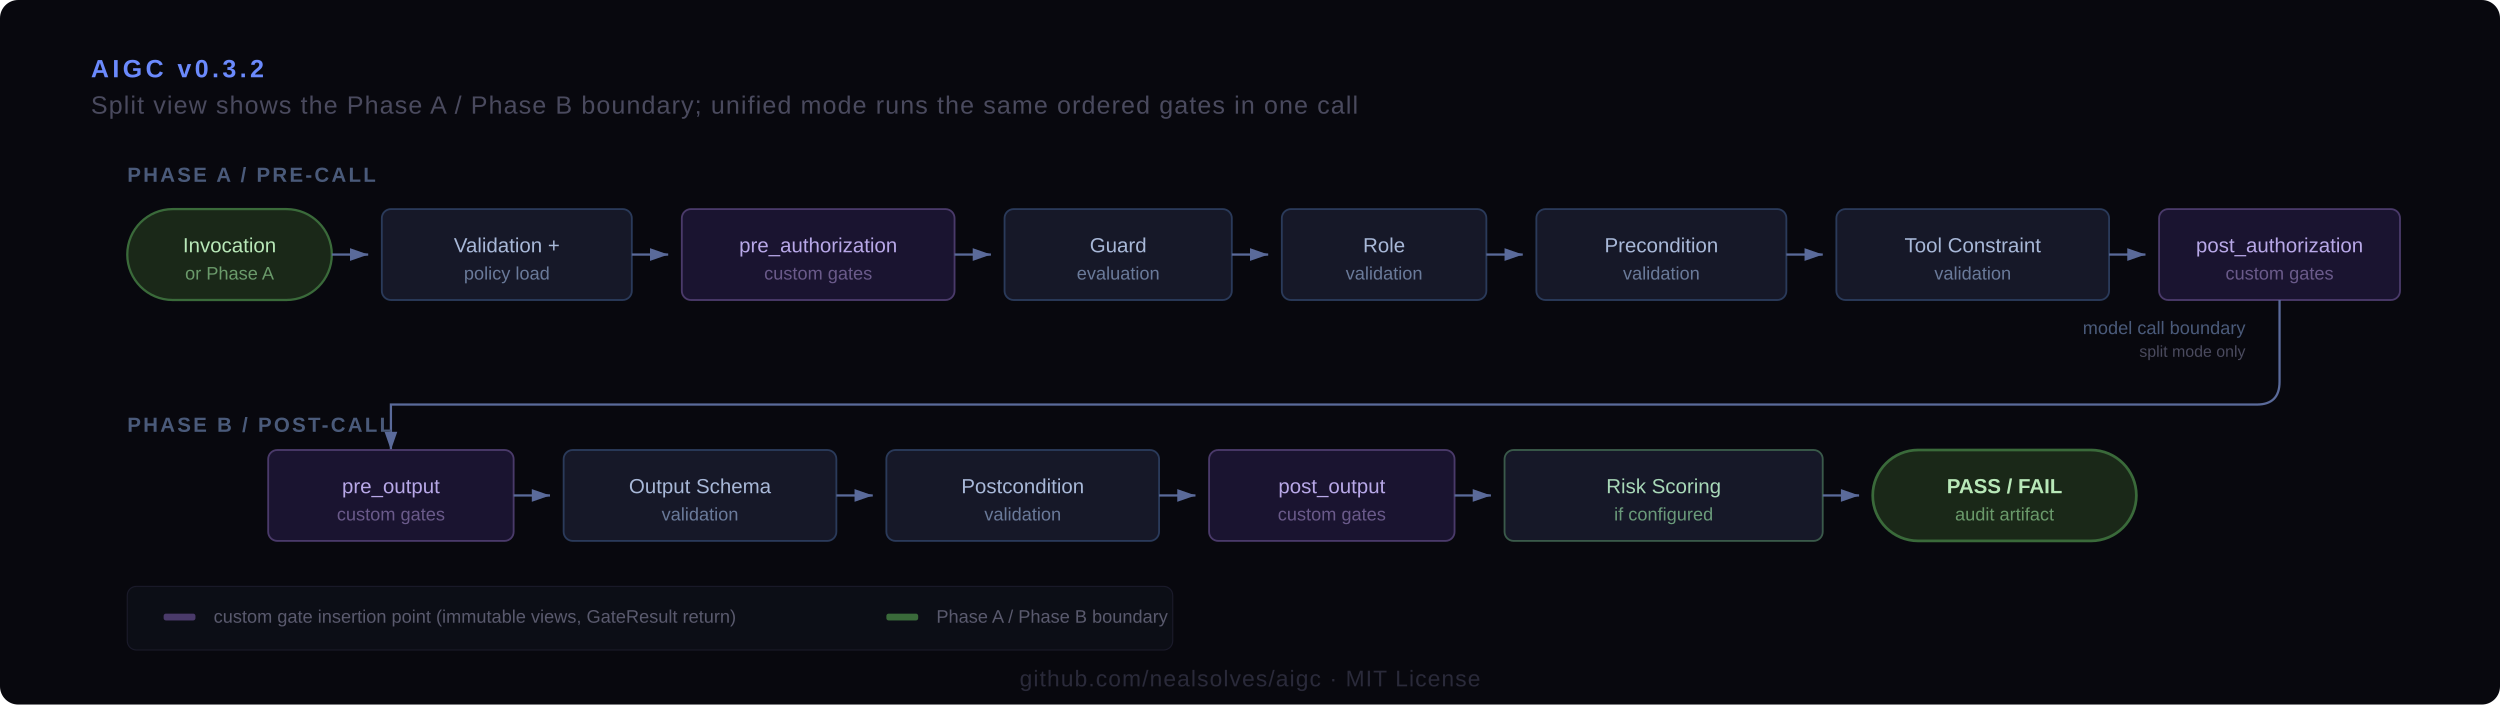
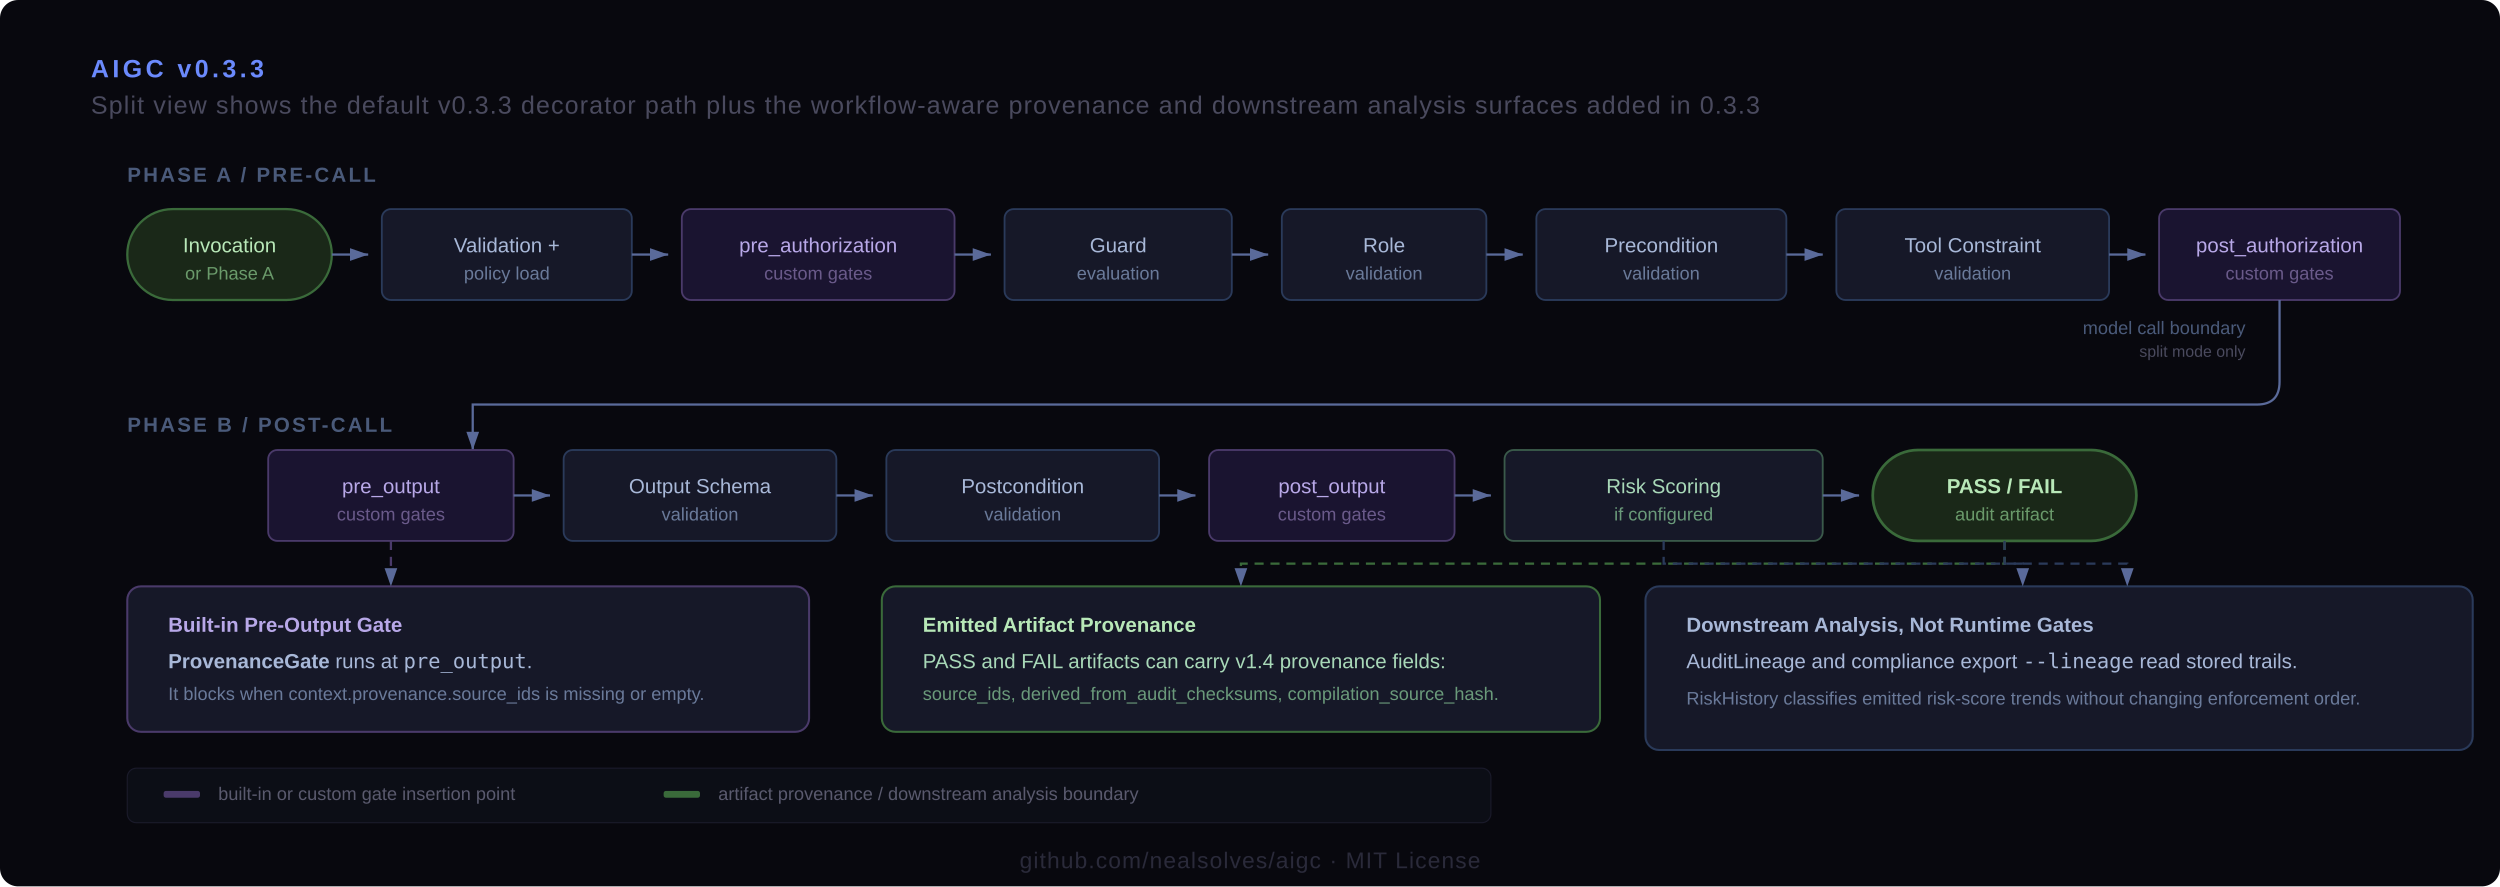
- <svg xmlns="http://www.w3.org/2000/svg" viewBox="0 0 1100 310" font-family="'IBM Plex Sans', Arial, sans-serif">
+ <svg xmlns="http://www.w3.org/2000/svg" viewBox="0 0 1100 390" font-family="'IBM Plex Sans', Arial, sans-serif">
  <defs>
    <marker id="arr" viewBox="0 0 10 7" refX="10" refY="3.5" markerWidth="8" markerHeight="6" orient="auto-start-reverse">
      <path d="M 0 0 L 10 3.5 L 0 7 z" fill="#5a6a9a" />
    </marker>
  </defs>
-   <rect width="1100" height="310" fill="#08080e" rx="8" />
-   <text x="40" y="34" fill="#6b8afd" font-size="11" font-weight="700" letter-spacing="1.5">AIGC v0.3.2</text>
-   <text x="40" y="50" fill="#4a4a5e" font-size="11" letter-spacing="0.5">Split view shows the Phase A / Phase B boundary; unified mode runs the same ordered gates in one call</text>
+   <rect width="1100" height="390" fill="#08080e" rx="8" />
+   <text x="40" y="34" fill="#6b8afd" font-size="11" font-weight="700" letter-spacing="1.5">AIGC v0.3.3</text>
+   <text x="40" y="50" fill="#4a4a5e" font-size="11" letter-spacing="0.5">Split view shows the default v0.3.3 decorator path plus the workflow-aware provenance and downstream analysis surfaces added in 0.3.3</text>
  <text x="56" y="80" fill="#4a5a7a" font-size="9" font-weight="600" letter-spacing="1">PHASE A / PRE-CALL</text>
  <rect x="56" y="92" width="90" height="40" rx="20" fill="#1a2818" stroke="#3a6a3a" stroke-width="1" />
  <text x="101" y="111" fill="#b8e8b8" font-size="9" text-anchor="middle" font-weight="500">Invocation</text>
  <text x="101" y="123" fill="#6a9a6a" font-size="8" text-anchor="middle">or Phase A</text>
  <line x1="146" y1="112" x2="162" y2="112" stroke="#5a6a9a" stroke-width="1" marker-end="url(#arr)" />
  <rect x="168" y="92" width="110" height="40" rx="4" fill="#161828" stroke="#2a3a5a" stroke-width="0.8" />
  <text x="223" y="111" fill="#a8b8d8" font-size="9" text-anchor="middle" font-weight="500">Validation +</text>
  <text x="223" y="123" fill="#6a7a9a" font-size="8" text-anchor="middle">policy load</text>
  <line x1="278" y1="112" x2="294" y2="112" stroke="#5a6a9a" stroke-width="1" marker-end="url(#arr)" />
  <rect x="300" y="92" width="120" height="40" rx="4" fill="#1a1430" stroke="#4a3a6a" stroke-width="0.8" />
  <text x="360" y="111" fill="#b8a8e8" font-size="9" text-anchor="middle" font-weight="500">pre_authorization</text>
  <text x="360" y="123" fill="#6a5a8a" font-size="8" text-anchor="middle">custom gates</text>
  <line x1="420" y1="112" x2="436" y2="112" stroke="#5a6a9a" stroke-width="1" marker-end="url(#arr)" />
  <rect x="442" y="92" width="100" height="40" rx="4" fill="#161828" stroke="#2a3a5a" stroke-width="0.8" />
  <text x="492" y="111" fill="#a8b8d8" font-size="9" text-anchor="middle" font-weight="500">Guard</text>
  <text x="492" y="123" fill="#6a7a9a" font-size="8" text-anchor="middle">evaluation</text>
  <line x1="542" y1="112" x2="558" y2="112" stroke="#5a6a9a" stroke-width="1" marker-end="url(#arr)" />
  <rect x="564" y="92" width="90" height="40" rx="4" fill="#161828" stroke="#2a3a5a" stroke-width="0.8" />
  <text x="609" y="111" fill="#a8b8d8" font-size="9" text-anchor="middle" font-weight="500">Role</text>
  <text x="609" y="123" fill="#6a7a9a" font-size="8" text-anchor="middle">validation</text>
  <line x1="654" y1="112" x2="670" y2="112" stroke="#5a6a9a" stroke-width="1" marker-end="url(#arr)" />
  <rect x="676" y="92" width="110" height="40" rx="4" fill="#161828" stroke="#2a3a5a" stroke-width="0.8" />
  <text x="731" y="111" fill="#a8b8d8" font-size="9" text-anchor="middle" font-weight="500">Precondition</text>
  <text x="731" y="123" fill="#6a7a9a" font-size="8" text-anchor="middle">validation</text>
  <line x1="786" y1="112" x2="802" y2="112" stroke="#5a6a9a" stroke-width="1" marker-end="url(#arr)" />
  <rect x="808" y="92" width="120" height="40" rx="4" fill="#161828" stroke="#2a3a5a" stroke-width="0.8" />
  <text x="868" y="111" fill="#a8b8d8" font-size="9" text-anchor="middle" font-weight="500">Tool Constraint</text>
  <text x="868" y="123" fill="#6a7a9a" font-size="8" text-anchor="middle">validation</text>
  <line x1="928" y1="112" x2="944" y2="112" stroke="#5a6a9a" stroke-width="1" marker-end="url(#arr)" />
  <rect x="950" y="92" width="106" height="40" rx="4" fill="#1a1430" stroke="#4a3a6a" stroke-width="0.8" />
  <text x="1003" y="111" fill="#b8a8e8" font-size="9" text-anchor="middle" font-weight="500">post_authorization</text>
  <text x="1003" y="123" fill="#6a5a8a" font-size="8" text-anchor="middle">custom gates</text>
-   <path d="M 1003 132 L 1003 168 Q 1003 178 993 178 L 172 178 L 172 198" fill="none" stroke="#5a6a9a" stroke-width="1" marker-end="url(#arr)" />
+   <path d="M 1003 132 L 1003 168 Q 1003 178 993 178 L 208 178 L 208 198" fill="none" stroke="#5a6a9a" stroke-width="1" marker-end="url(#arr)" />
  <text x="56" y="190" fill="#4a5a7a" font-size="9" font-weight="600" letter-spacing="1">PHASE B / POST-CALL</text>
  <text x="988" y="147" fill="#4a5a7a" font-size="8" text-anchor="end">model call boundary</text>
  <text x="988" y="157" fill="#4a4a5e" font-size="7" text-anchor="end">split mode only</text>
  <rect x="118" y="198" width="108" height="40" rx="4" fill="#1a1430" stroke="#4a3a6a" stroke-width="0.8" />
  <text x="172" y="217" fill="#b8a8e8" font-size="9" text-anchor="middle" font-weight="500">pre_output</text>
  <text x="172" y="229" fill="#6a5a8a" font-size="8" text-anchor="middle">custom gates</text>
  <line x1="226" y1="218" x2="242" y2="218" stroke="#5a6a9a" stroke-width="1" marker-end="url(#arr)" />
  <rect x="248" y="198" width="120" height="40" rx="4" fill="#161828" stroke="#2a3a5a" stroke-width="0.8" />
  <text x="308" y="217" fill="#a8b8d8" font-size="9" text-anchor="middle" font-weight="500">Output Schema</text>
  <text x="308" y="229" fill="#6a7a9a" font-size="8" text-anchor="middle">validation</text>
  <line x1="368" y1="218" x2="384" y2="218" stroke="#5a6a9a" stroke-width="1" marker-end="url(#arr)" />
  <rect x="390" y="198" width="120" height="40" rx="4" fill="#161828" stroke="#2a3a5a" stroke-width="0.8" />
  <text x="450" y="217" fill="#a8b8d8" font-size="9" text-anchor="middle" font-weight="500">Postcondition</text>
  <text x="450" y="229" fill="#6a7a9a" font-size="8" text-anchor="middle">validation</text>
  <line x1="510" y1="218" x2="526" y2="218" stroke="#5a6a9a" stroke-width="1" marker-end="url(#arr)" />
  <rect x="532" y="198" width="108" height="40" rx="4" fill="#1a1430" stroke="#4a3a6a" stroke-width="0.8" />
  <text x="586" y="217" fill="#b8a8e8" font-size="9" text-anchor="middle" font-weight="500">post_output</text>
  <text x="586" y="229" fill="#6a5a8a" font-size="8" text-anchor="middle">custom gates</text>
  <line x1="640" y1="218" x2="656" y2="218" stroke="#5a6a9a" stroke-width="1" marker-end="url(#arr)" />
  <rect x="662" y="198" width="140" height="40" rx="4" fill="#161828" stroke="#3a5a4a" stroke-width="0.8" />
  <text x="732" y="217" fill="#a8d8b8" font-size="9" text-anchor="middle" font-weight="500">Risk Scoring</text>
  <text x="732" y="229" fill="#6a9a7a" font-size="8" text-anchor="middle">if configured</text>
  <line x1="802" y1="218" x2="818" y2="218" stroke="#5a6a9a" stroke-width="1" marker-end="url(#arr)" />
  <rect x="824" y="198" width="116" height="40" rx="20" fill="#1a2818" stroke="#3a6a3a" stroke-width="1.2" />
  <text x="882" y="217" fill="#b8e8b8" font-size="9" text-anchor="middle" font-weight="600">PASS / FAIL</text>
  <text x="882" y="229" fill="#6a9a6a" font-size="8" text-anchor="middle">audit artifact</text>
-   <rect x="56" y="258" width="460" height="28" rx="4" fill="#0c0e16" stroke="#1a1a2a" stroke-width="0.5" />
-   <rect x="72" y="270" width="14" height="3" rx="1" fill="#4a3a6a" />
-   <text x="94" y="274" fill="#5a5a6e" font-size="8">custom gate insertion point (immutable views, GateResult return)</text>
-   <rect x="390" y="270" width="14" height="3" rx="1" fill="#3a6a3a" />
-   <text x="412" y="274" fill="#5a5a6e" font-size="8">Phase A / Phase B boundary</text>
-   <text x="550" y="302" fill="#2a2a3a" font-size="10" text-anchor="middle" letter-spacing="0.5">github.com/nealsolves/aigc · MIT License</text>
+   <rect x="56" y="258" width="300" height="64" rx="6" fill="#161828" stroke="#4a3a6a" stroke-width="0.9" />
+   <text x="74" y="278" fill="#b8a8e8" font-size="9" font-weight="600">Built-in Pre-Output Gate</text>
+   <text x="74" y="294" fill="#a8b8d8" font-size="9">
+     <tspan font-weight="600">ProvenanceGate</tspan> runs at <tspan font-family="'IBM Plex Mono', monospace">pre_output</tspan>.</text>
+   <text x="74" y="308" fill="#6a7a9a" font-size="8">It blocks when context.provenance.source_ids is missing or empty.</text>
+   <line x1="172" y1="238" x2="172" y2="258" stroke="#4a3a6a" stroke-width="1" stroke-dasharray="4 3" marker-end="url(#arr)" />
+   <rect x="388" y="258" width="316" height="64" rx="6" fill="#161828" stroke="#3a6a3a" stroke-width="0.9" />
+   <text x="406" y="278" fill="#b8e8b8" font-size="9" font-weight="600">Emitted Artifact Provenance</text>
+   <text x="406" y="294" fill="#a8d8b8" font-size="9">PASS and FAIL artifacts can carry v1.4 provenance fields:</text>
+   <text x="406" y="308" fill="#6a9a7a" font-size="8">source_ids, derived_from_audit_checksums, compilation_source_hash.</text>
+   <polyline points="882,238 882,248 546,248 546,258" fill="none" stroke="#3a6a3a" stroke-width="1" stroke-dasharray="4 3" marker-end="url(#arr)" />
+   <rect x="724" y="258" width="364" height="72" rx="6" fill="#161828" stroke="#2a3a5a" stroke-width="0.9" />
+   <text x="742" y="278" fill="#a8b8d8" font-size="9" font-weight="600">Downstream Analysis, Not Runtime Gates</text>
+   <text x="742" y="294" fill="#a8b8d8" font-size="9">AuditLineage and compliance export <tspan font-family="'IBM Plex Mono', monospace">--lineage</tspan> read stored trails.</text>
+   <text x="742" y="310" fill="#6a7a9a" font-size="8">RiskHistory classifies emitted risk-score trends without changing enforcement order.</text>
+   <polyline points="882,238 882,248 890,248 890,258" fill="none" stroke="#2a3a5a" stroke-width="1" stroke-dasharray="4 3" marker-end="url(#arr)" />
+   <polyline points="732,238 732,248 936,248 936,258" fill="none" stroke="#2a3a5a" stroke-width="1" stroke-dasharray="4 3" marker-end="url(#arr)" />
+   <rect x="56" y="338" width="600" height="24" rx="4" fill="#0c0e16" stroke="#1a1a2a" stroke-width="0.5" />
+   <rect x="72" y="348" width="16" height="3" rx="1" fill="#4a3a6a" />
+   <text x="96" y="352" fill="#5a5a6e" font-size="8">built-in or custom gate insertion point</text>
+   <rect x="292" y="348" width="16" height="3" rx="1" fill="#3a6a3a" />
+   <text x="316" y="352" fill="#5a5a6e" font-size="8">artifact provenance / downstream analysis boundary</text>
+   <text x="550" y="382" fill="#2a2a3a" font-size="10" text-anchor="middle" letter-spacing="0.5">github.com/nealsolves/aigc · MIT License</text>
</svg>
